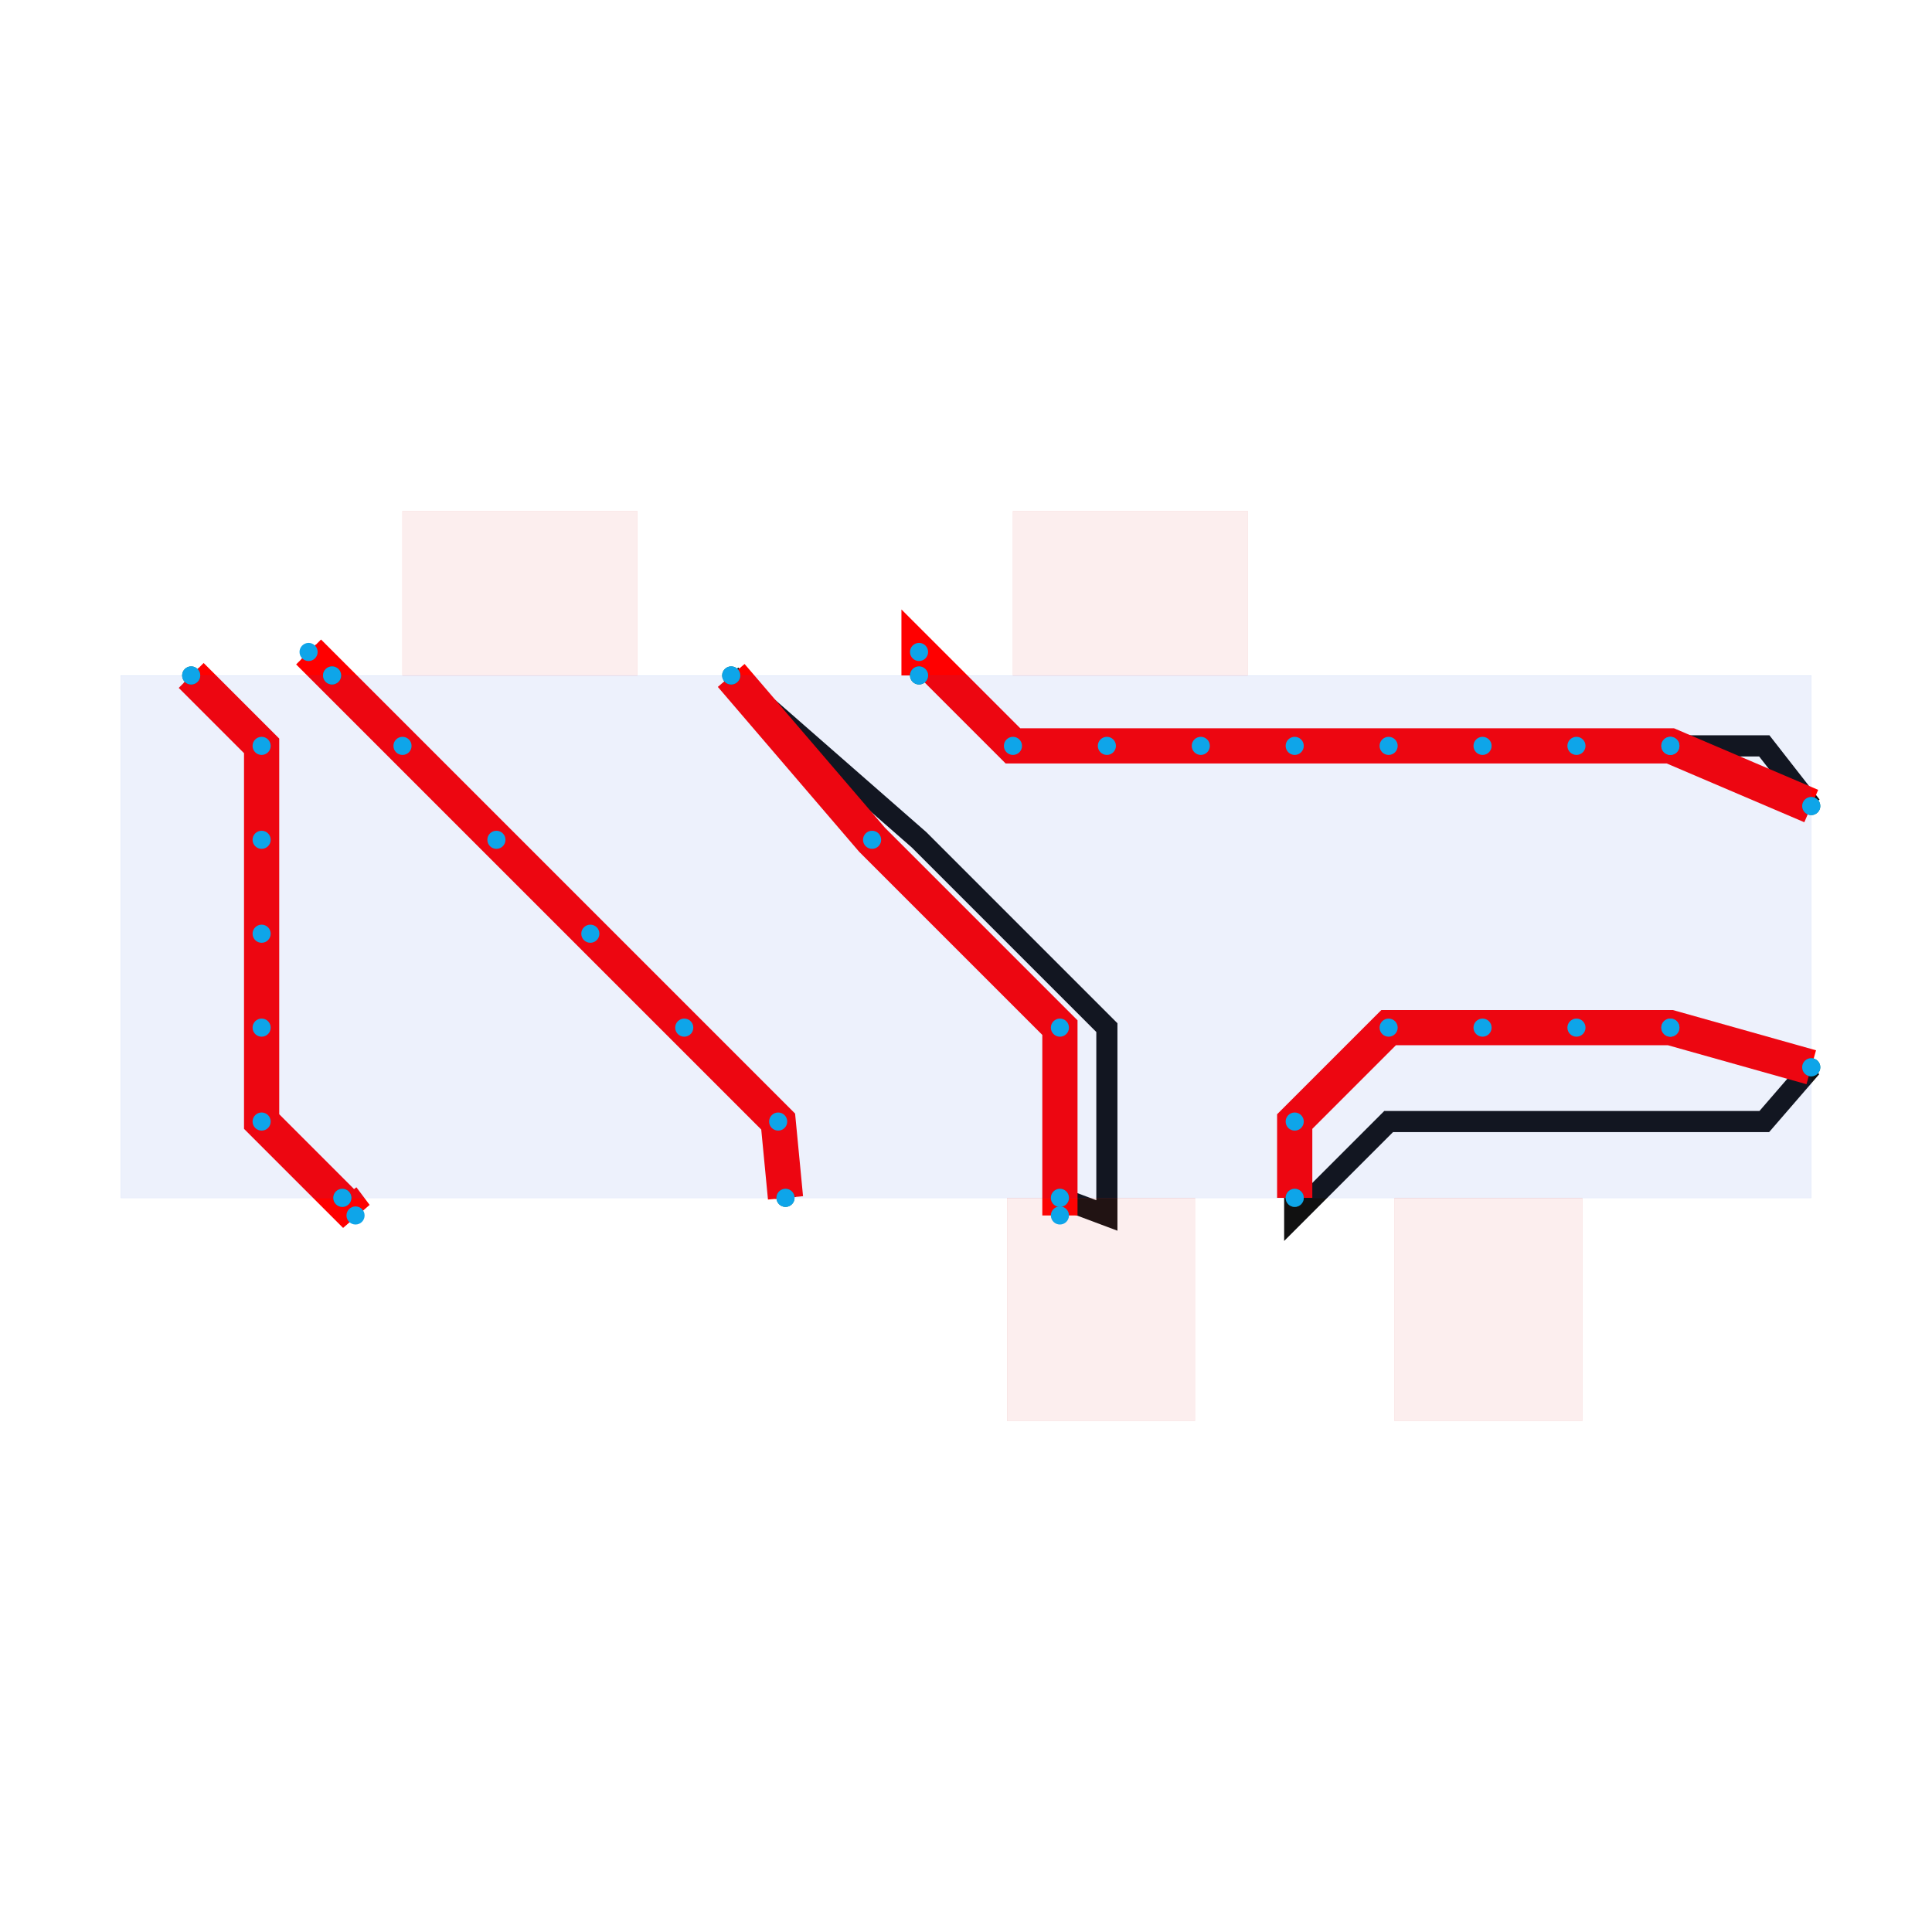
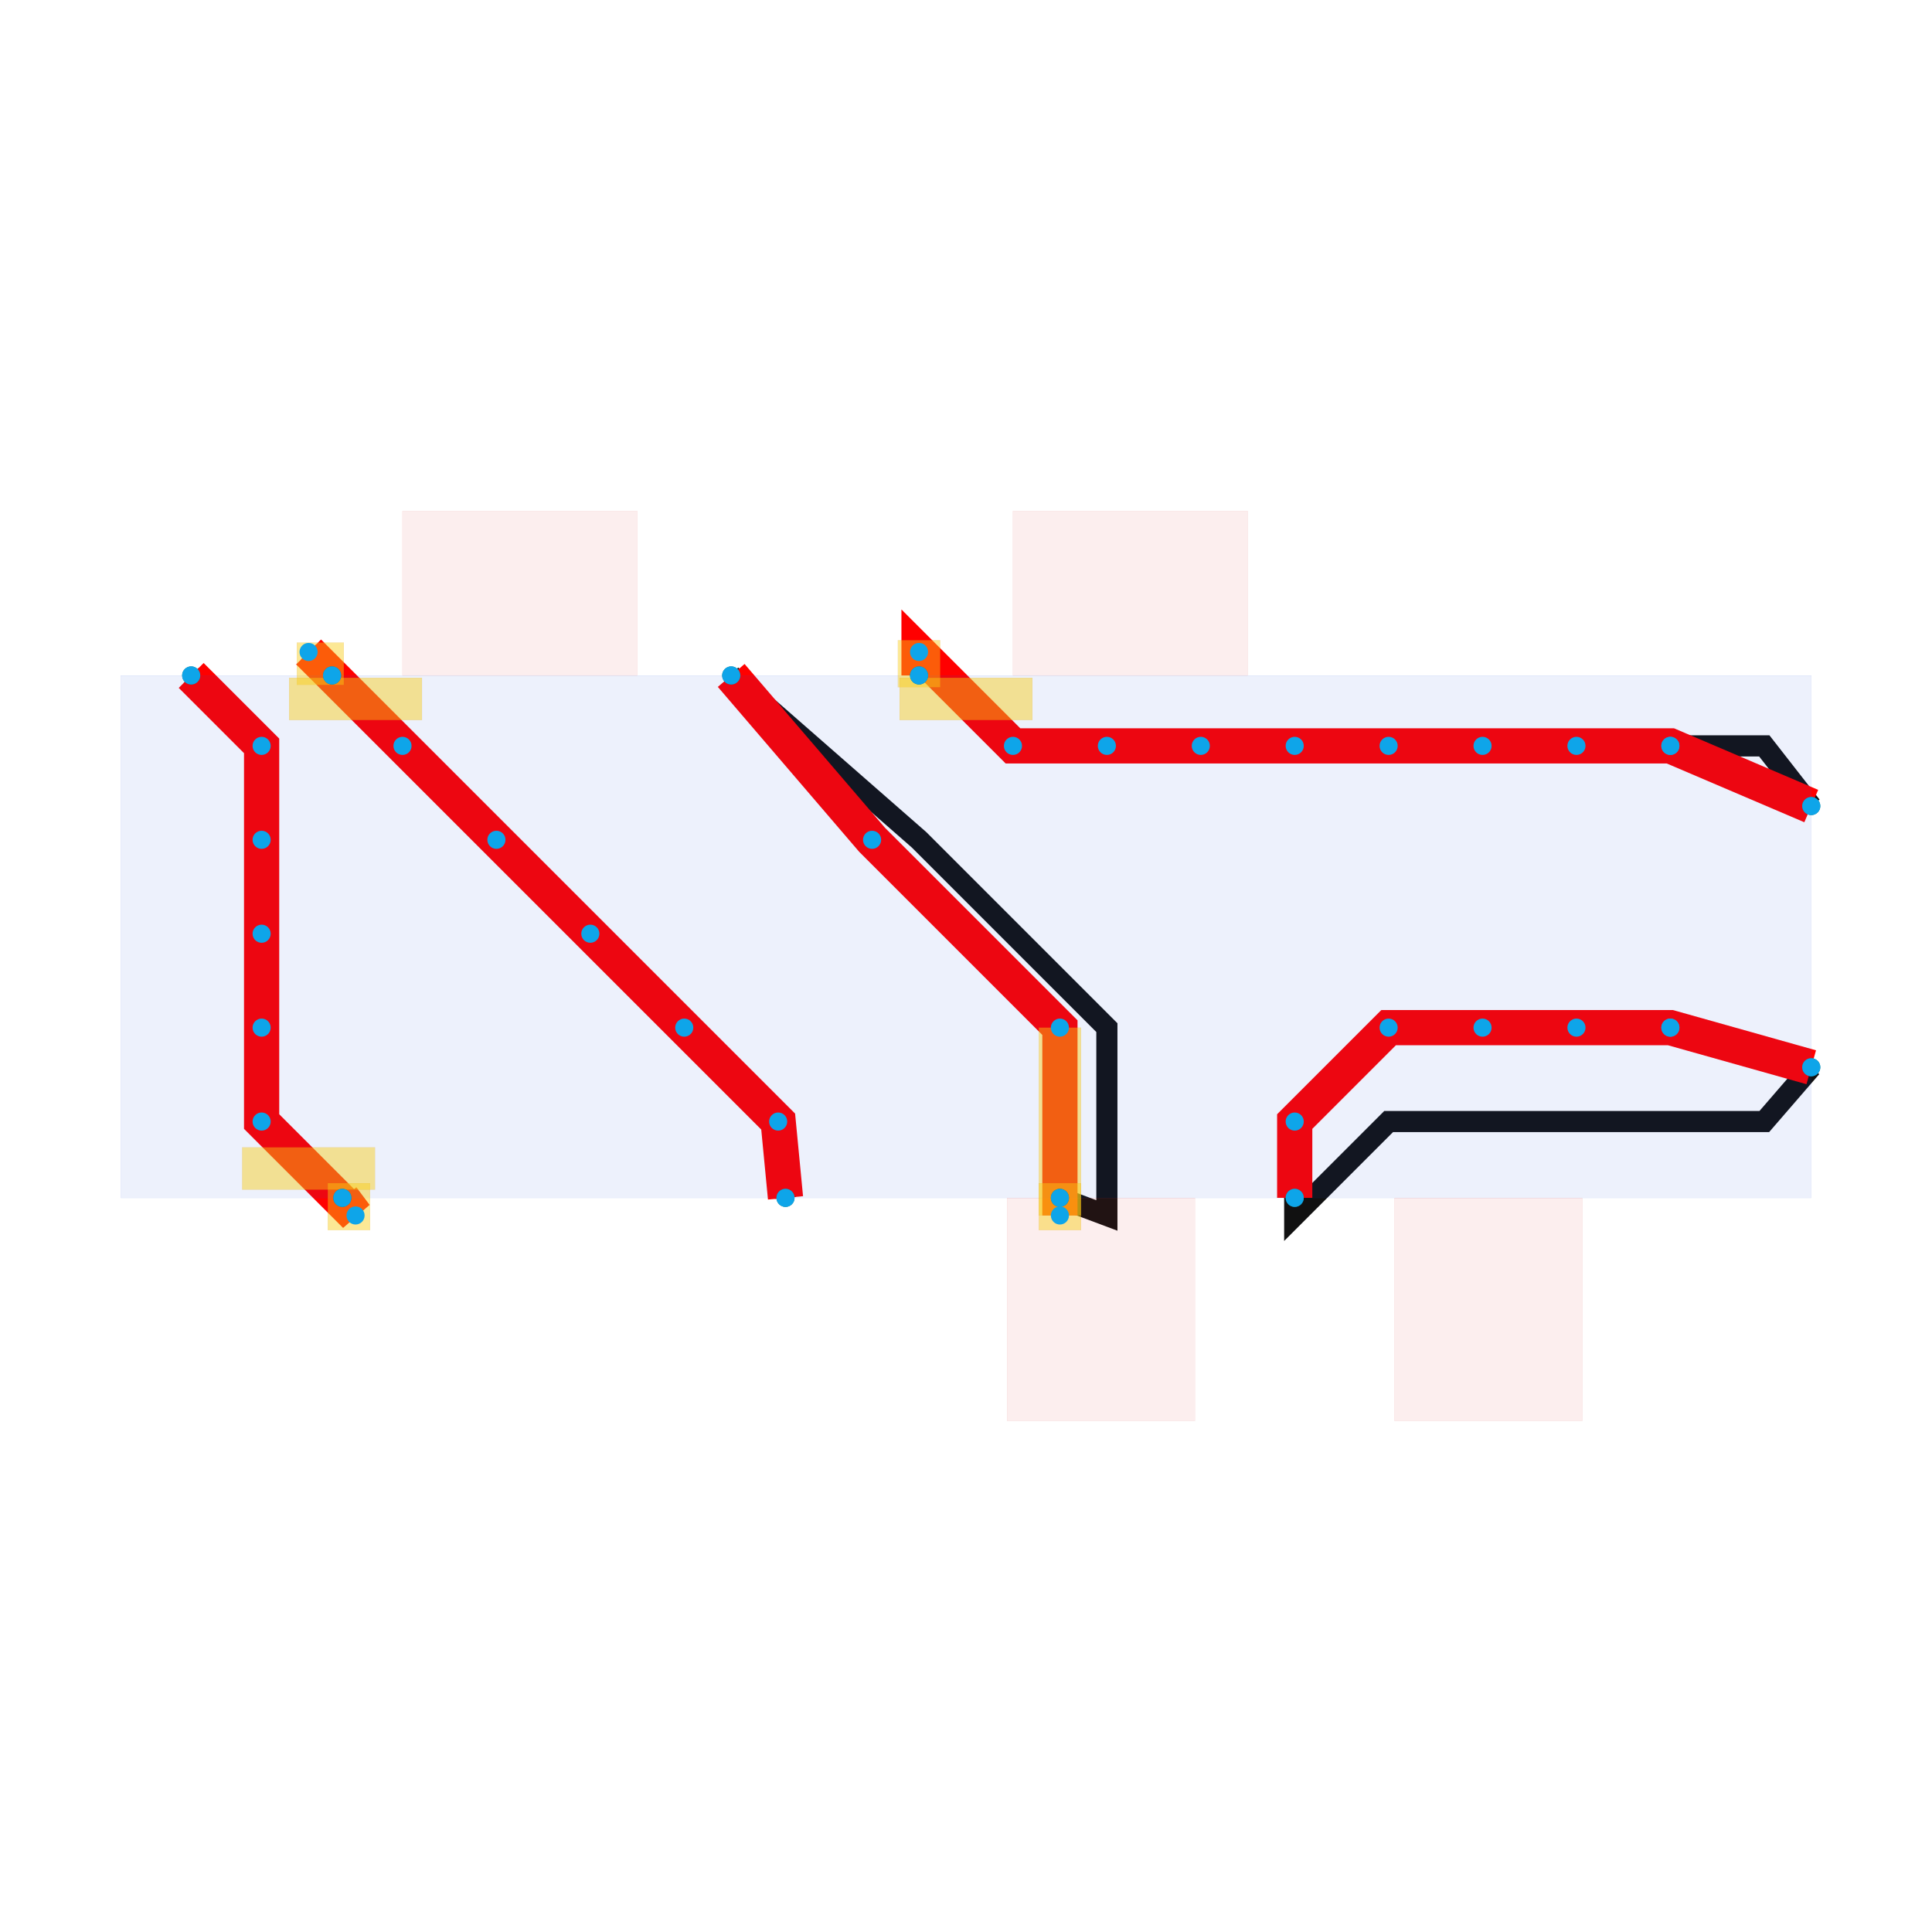
<svg xmlns="http://www.w3.org/2000/svg" width="640" height="640" viewBox="0 0 640 640">
  <rect width="100%" height="100%" fill="white" />
  <g>
    <polyline data-points="-8,-9.525 -8,-9.600000000000001 -7.6,-9.200000000000001 -7.199999999999999,-9.200000000000001 -6.799999999999999,-9.200000000000001 -6.399999999999999,-9.200000000000001 -5.999999999999998,-9.200000000000001 -5.800000000000001,-8.96875" data-type="line" data-label="original:source_net_11_mst1" points="428.889,396.806 428.889,402.639 460,371.528 491.111,371.528 522.222,371.528 553.333,371.528 584.444,371.528 600,353.542" fill="none" stroke="#111111" stroke-width="7" />
  </g>
  <g>
    <polyline data-points="-9.6,-7.299999999999999 -9.600000000000001,-7.2 -9.200000000000001,-7.6000000000000005 -8.8,-7.6000000000000005 -8.4,-7.6000000000000005 -8,-7.6000000000000005 -7.6,-7.6000000000000005 -7.199999999999999,-7.6000000000000005 -6.799999999999999,-7.6000000000000005 -6.399999999999999,-7.6000000000000005 -5.999999999999998,-7.6000000000000005 -5.800000000000001,-7.856249999999999" data-type="line" data-label="original:source_net_12_mst1" points="304.444,223.75 304.444,215.972 335.556,247.083 366.667,247.083 397.778,247.083 428.889,247.083 460,247.083 491.111,247.083 522.222,247.083 553.333,247.083 584.444,247.083 600,267.014" fill="none" stroke="#111111" stroke-width="7" />
  </g>
  <g>
    <polyline data-points="-12.05625,-9.525 -12,-9.600000000000001 -12.4,-9.200000000000001 -12.4,-8.8 -12.4,-8.4 -12.4,-8 -12.4,-7.6 -12.7,-7.299999999999999" data-type="line" data-label="original:source_net_7" points="113.403,396.806 117.778,402.639 86.667,371.528 86.667,340.417 86.667,309.306 86.667,278.194 86.667,247.083 63.333,223.75" fill="none" stroke="#111111" stroke-width="7" />
  </g>
  <g>
    <polyline data-points="-9,-9.525 -8.8,-9.600000000000001 -8.8,-8.8 -9.600000000000001,-8 -10.4,-7.299999999999999" data-type="line" data-label="original:source_net_11_mst2" points="351.111,396.806 366.667,402.639 366.667,340.417 304.444,278.194 242.222,223.75" fill="none" stroke="#111111" stroke-width="7" />
  </g>
  <g>
    <polyline data-points="-12.100000000000001,-7.299999999999999 -12.200000000000001,-7.2 -11.8,-7.6000000000000005 -11.4,-8 -11,-8.4 -10.6,-8.8 -10.2,-9.200000000000001 -10.168750000000001,-9.525" data-type="line" data-label="original:source_net_13" points="110,223.75 102.222,215.972 133.333,247.083 164.444,278.194 195.556,309.306 226.667,340.417 257.778,371.528 260.208,396.806" fill="none" stroke="#111111" stroke-width="7" />
  </g>
  <g>
    <polyline data-points="-8,-9.525 -8,-9.200000000000001 -7.6,-8.8 -7.199999999999999,-8.8 -6.799999999999999,-8.8 -6.399999999999999,-8.8 -6.399999999999999,-8.8 -5.800000000000001,-8.96875" data-type="line" data-label="source_net_11_mst1" points="428.889,396.806 428.889,371.528 460,340.417 491.111,340.417 522.222,340.417 553.333,340.417 553.333,340.417 600,353.542" fill="none" stroke="#FF0000" stroke-width="11.667" />
  </g>
  <g>
    <polyline data-points="-9.6,-7.299999999999999 -9.600000000000001,-7.2 -9.200000000000001,-7.6000000000000005 -8.8,-7.6000000000000005 -8.4,-7.6000000000000005 -8,-7.6000000000000005 -7.6,-7.6000000000000005 -7.199999999999999,-7.6000000000000005 -6.799999999999999,-7.6000000000000005 -6.399999999999999,-7.6000000000000005 -6.399999999999999,-7.6000000000000005 -5.800000000000001,-7.856249999999999" data-type="line" data-label="source_net_12_mst1" points="304.444,223.75 304.444,215.972 335.556,247.083 366.667,247.083 397.778,247.083 428.889,247.083 460,247.083 491.111,247.083 522.222,247.083 553.333,247.083 553.333,247.083 600,267.014" fill="none" stroke="#FF0000" stroke-width="11.667" />
  </g>
  <g>
    <polyline data-points="-12.05625,-9.525 -12,-9.600000000000001 -12.4,-9.200000000000001 -12.4,-8.8 -12.4,-8.4 -12.4,-8 -12.4,-7.6 -12.7,-7.299999999999999" data-type="line" data-label="source_net_7" points="113.403,396.806 117.778,402.639 86.667,371.528 86.667,340.417 86.667,309.306 86.667,278.194 86.667,247.083 63.333,223.75" fill="none" stroke="#FF0000" stroke-width="11.667" />
  </g>
  <g>
    <polyline data-points="-9,-9.525 -9,-9.600000000000001 -9,-8.8 -9.8,-8 -10.4,-7.299999999999999" data-type="line" data-label="source_net_11_mst2" points="351.111,396.806 351.111,402.639 351.111,340.417 288.889,278.194 242.222,223.75" fill="none" stroke="#FF0000" stroke-width="11.667" />
  </g>
  <g>
    <polyline data-points="-12.100000000000001,-7.299999999999999 -12.200000000000001,-7.2 -11.8,-7.6000000000000005 -11.4,-8 -11,-8.4 -10.6,-8.8 -10.2,-9.200000000000001 -10.168750000000001,-9.525" data-type="line" data-label="source_net_13" points="110,223.75 102.222,215.972 133.333,247.083 164.444,278.194 195.556,309.306 226.667,340.417 257.778,371.528 260.208,396.806" fill="none" stroke="#FF0000" stroke-width="11.667" />
  </g>
  <g>
    <rect data-type="rect" data-label="cmn_15" data-x="-9.4" data-y="-8.4125" x="40" y="223.75" width="560" height="173.056" fill="rgba(29, 78, 216, 0.08)" stroke="#1d4ed8" stroke-width="0.013" />
  </g>
  <g>
    <rect data-type="rect" data-label="obstacle:rect:0" data-x="-11.3" data-y="-6.95" x="133.333" y="169.306" width="77.778" height="54.444" fill="rgba(220, 38, 38, 0.08)" stroke="#dc2626" stroke-width="0.013" />
  </g>
  <g>
    <rect data-type="rect" data-label="obstacle:rect:1" data-x="-8.825" data-y="-10" x="333.611" y="396.806" width="62.222" height="73.889" fill="rgba(220, 38, 38, 0.08)" stroke="#dc2626" stroke-width="0.013" />
  </g>
  <g>
    <rect data-type="rect" data-label="obstacle:rect:2" data-x="-7.175" data-y="-10" x="461.944" y="396.806" width="62.222" height="73.889" fill="rgba(220, 38, 38, 0.08)" stroke="#dc2626" stroke-width="0.013" />
  </g>
  <g>
    <rect data-type="rect" data-label="obstacle:rect:3" data-x="-8.7" data-y="-6.95" x="335.556" y="169.306" width="77.778" height="54.444" fill="rgba(220, 38, 38, 0.08)" stroke="#dc2626" stroke-width="0.013" />
+   </g>
+   <g>
+     <rect data-type="rect" data-label="boundry-violation:1:0" data-x="-9.600000000000001" data-y="-7.25" x="297.444" y="212.083" width="14" height="15.556" fill="rgba(250, 204, 21, 0.45)" stroke="#b45309" stroke-width="0.013" />
+   </g>
+   <g>
+     <rect data-type="rect" data-label="boundry-violation:1:1" data-x="-9.400000000000002" data-y="-7.4" x="298.001" y="224.528" width="43.998" height="14" fill="rgba(250, 204, 21, 0.45)" stroke="#b45309" stroke-width="0.013" />
+   </g>
+   <g>
+     <rect data-type="rect" data-label="boundry-violation:2:0" data-x="-12.028125" data-y="-9.5625" x="108.59" y="391.944" width="14" height="15.556" fill="rgba(250, 204, 21, 0.45)" stroke="#b45309" stroke-width="0.013" />
+   </g>
+   <g>
+     <rect data-type="rect" data-label="boundry-violation:2:1" data-x="-12.2" data-y="-9.400000000000002" x="80.223" y="380.083" width="43.998" height="14" fill="rgba(250, 204, 21, 0.45)" stroke="#b45309" stroke-width="0.013" />
+   </g>
+   <g>
+     <rect data-type="rect" data-label="boundry-violation:3:0" data-x="-9" data-y="-9.5625" x="344.111" y="391.944" width="14" height="15.556" fill="rgba(250, 204, 21, 0.45)" stroke="#b45309" stroke-width="0.013" />
+   </g>
+   <g>
+     <rect data-type="rect" data-label="boundry-violation:3:1" data-x="-9" data-y="-9.200000000000001" x="344.111" y="340.417" width="14" height="62.222" fill="rgba(250, 204, 21, 0.45)" stroke="#b45309" stroke-width="0.013" />
+   </g>
+   <g>
+     <rect data-type="rect" data-label="boundry-violation:4:0" data-x="-12.150000000000002" data-y="-7.25" x="98.333" y="212.861" width="15.556" height="14" fill="rgba(250, 204, 21, 0.45)" stroke="#b45309" stroke-width="0.013" />
+   </g>
+   <g>
+     <rect data-type="rect" data-label="boundry-violation:4:1" data-x="-12" data-y="-7.4" x="95.779" y="224.528" width="43.998" height="14" fill="rgba(250, 204, 21, 0.45)" stroke="#b45309" stroke-width="0.013" />
  </g>
  <g>
    <circle data-type="point" data-label="source_net_13" data-x="-12.100000000000001" data-y="-7.299999999999999" cx="110" cy="223.75" r="3" fill="#0f766e" />
  </g>
  <g>
    <circle data-type="point" data-label="source_net_13" data-x="-10.168750000000001" data-y="-9.525" cx="260.208" cy="396.806" r="3" fill="#0f766e" />
  </g>
  <g>
    <circle data-type="point" data-label="source_net_11_mst2" data-x="-9" data-y="-9.525" cx="351.111" cy="396.806" r="3" fill="#0f766e" />
  </g>
  <g>
    <circle data-type="point" data-label="source_net_11_mst2" data-x="-10.4" data-y="-7.299999999999999" cx="242.222" cy="223.75" r="3" fill="#0f766e" />
  </g>
  <g>
    <circle data-type="point" data-label="source_net_7" data-x="-12.05625" data-y="-9.525" cx="113.403" cy="396.806" r="3" fill="#0f766e" />
  </g>
  <g>
    <circle data-type="point" data-label="source_net_7" data-x="-12.7" data-y="-7.299999999999999" cx="63.333" cy="223.75" r="3" fill="#0f766e" />
  </g>
  <g>
    <circle data-type="point" data-label="source_net_12_mst1" data-x="-9.6" data-y="-7.299999999999999" cx="304.444" cy="223.75" r="3" fill="#0f766e" />
  </g>
  <g>
    <circle data-type="point" data-label="source_net_12_mst1" data-x="-5.800000000000001" data-y="-7.856249999999999" cx="600" cy="267.014" r="3" fill="#0f766e" />
  </g>
  <g>
    <circle data-type="point" data-label="source_net_11_mst1" data-x="-8" data-y="-9.525" cx="428.889" cy="396.806" r="3" fill="#0f766e" />
  </g>
  <g>
    <circle data-type="point" data-label="source_net_11_mst1" data-x="-5.800000000000001" data-y="-8.96875" cx="600" cy="353.542" r="3" fill="#0f766e" />
  </g>
  <g>
    <circle data-type="point" data-label="" data-x="-8" data-y="-9.525" cx="428.889" cy="396.806" r="3" fill="#0ea5e9" />
  </g>
  <g>
    <circle data-type="point" data-label="" data-x="-8" data-y="-9.200000000000001" cx="428.889" cy="371.528" r="3" fill="#0ea5e9" />
  </g>
  <g>
    <circle data-type="point" data-label="" data-x="-7.6" data-y="-8.8" cx="460" cy="340.417" r="3" fill="#0ea5e9" />
  </g>
  <g>
    <circle data-type="point" data-label="" data-x="-7.199999999999999" data-y="-8.8" cx="491.111" cy="340.417" r="3" fill="#0ea5e9" />
  </g>
  <g>
    <circle data-type="point" data-label="" data-x="-6.799999999999999" data-y="-8.8" cx="522.222" cy="340.417" r="3" fill="#0ea5e9" />
  </g>
  <g>
    <circle data-type="point" data-label="" data-x="-6.399999999999999" data-y="-8.8" cx="553.333" cy="340.417" r="3" fill="#0ea5e9" />
  </g>
  <g>
    <circle data-type="point" data-label="" data-x="-6.399999999999999" data-y="-8.8" cx="553.333" cy="340.417" r="3" fill="#0ea5e9" />
  </g>
  <g>
    <circle data-type="point" data-label="" data-x="-5.800000000000001" data-y="-8.96875" cx="600" cy="353.542" r="3" fill="#0ea5e9" />
  </g>
  <g>
    <circle data-type="point" data-label="" data-x="-9.6" data-y="-7.299999999999999" cx="304.444" cy="223.75" r="3" fill="#0ea5e9" />
  </g>
  <g>
    <circle data-type="point" data-label="" data-x="-9.600000000000001" data-y="-7.2" cx="304.444" cy="215.972" r="3" fill="#0ea5e9" />
  </g>
  <g>
    <circle data-type="point" data-label="" data-x="-9.200000000000001" data-y="-7.6000000000000005" cx="335.556" cy="247.083" r="3" fill="#0ea5e9" />
  </g>
  <g>
    <circle data-type="point" data-label="" data-x="-8.8" data-y="-7.6000000000000005" cx="366.667" cy="247.083" r="3" fill="#0ea5e9" />
  </g>
  <g>
    <circle data-type="point" data-label="" data-x="-8.4" data-y="-7.6000000000000005" cx="397.778" cy="247.083" r="3" fill="#0ea5e9" />
  </g>
  <g>
    <circle data-type="point" data-label="" data-x="-8" data-y="-7.6000000000000005" cx="428.889" cy="247.083" r="3" fill="#0ea5e9" />
  </g>
  <g>
    <circle data-type="point" data-label="" data-x="-7.6" data-y="-7.6000000000000005" cx="460" cy="247.083" r="3" fill="#0ea5e9" />
  </g>
  <g>
    <circle data-type="point" data-label="" data-x="-7.199999999999999" data-y="-7.6000000000000005" cx="491.111" cy="247.083" r="3" fill="#0ea5e9" />
  </g>
  <g>
    <circle data-type="point" data-label="" data-x="-6.799999999999999" data-y="-7.6000000000000005" cx="522.222" cy="247.083" r="3" fill="#0ea5e9" />
  </g>
  <g>
    <circle data-type="point" data-label="" data-x="-6.399999999999999" data-y="-7.6000000000000005" cx="553.333" cy="247.083" r="3" fill="#0ea5e9" />
  </g>
  <g>
    <circle data-type="point" data-label="" data-x="-6.399999999999999" data-y="-7.6000000000000005" cx="553.333" cy="247.083" r="3" fill="#0ea5e9" />
  </g>
  <g>
    <circle data-type="point" data-label="" data-x="-5.800000000000001" data-y="-7.856249999999999" cx="600" cy="267.014" r="3" fill="#0ea5e9" />
  </g>
  <g>
    <circle data-type="point" data-label="" data-x="-12.05625" data-y="-9.525" cx="113.403" cy="396.806" r="3" fill="#0ea5e9" />
  </g>
  <g>
    <circle data-type="point" data-label="" data-x="-12" data-y="-9.600000000000001" cx="117.778" cy="402.639" r="3" fill="#0ea5e9" />
  </g>
  <g>
    <circle data-type="point" data-label="" data-x="-12.4" data-y="-9.200000000000001" cx="86.667" cy="371.528" r="3" fill="#0ea5e9" />
  </g>
  <g>
    <circle data-type="point" data-label="" data-x="-12.4" data-y="-8.8" cx="86.667" cy="340.417" r="3" fill="#0ea5e9" />
  </g>
  <g>
    <circle data-type="point" data-label="" data-x="-12.4" data-y="-8.4" cx="86.667" cy="309.306" r="3" fill="#0ea5e9" />
  </g>
  <g>
    <circle data-type="point" data-label="" data-x="-12.4" data-y="-8" cx="86.667" cy="278.194" r="3" fill="#0ea5e9" />
  </g>
  <g>
    <circle data-type="point" data-label="" data-x="-12.4" data-y="-7.6" cx="86.667" cy="247.083" r="3" fill="#0ea5e9" />
  </g>
  <g>
    <circle data-type="point" data-label="" data-x="-12.7" data-y="-7.299999999999999" cx="63.333" cy="223.75" r="3" fill="#0ea5e9" />
  </g>
  <g>
    <circle data-type="point" data-label="" data-x="-9" data-y="-9.525" cx="351.111" cy="396.806" r="3" fill="#0ea5e9" />
  </g>
  <g>
    <circle data-type="point" data-label="" data-x="-9" data-y="-9.600000000000001" cx="351.111" cy="402.639" r="3" fill="#0ea5e9" />
  </g>
  <g>
    <circle data-type="point" data-label="" data-x="-9" data-y="-8.8" cx="351.111" cy="340.417" r="3" fill="#0ea5e9" />
  </g>
  <g>
    <circle data-type="point" data-label="" data-x="-9.8" data-y="-8" cx="288.889" cy="278.194" r="3" fill="#0ea5e9" />
  </g>
  <g>
    <circle data-type="point" data-label="" data-x="-10.4" data-y="-7.299999999999999" cx="242.222" cy="223.75" r="3" fill="#0ea5e9" />
  </g>
  <g>
    <circle data-type="point" data-label="" data-x="-12.100000000000001" data-y="-7.299999999999999" cx="110" cy="223.75" r="3" fill="#0ea5e9" />
  </g>
  <g>
    <circle data-type="point" data-label="" data-x="-12.200000000000001" data-y="-7.2" cx="102.222" cy="215.972" r="3" fill="#0ea5e9" />
  </g>
  <g>
    <circle data-type="point" data-label="" data-x="-11.8" data-y="-7.6000000000000005" cx="133.333" cy="247.083" r="3" fill="#0ea5e9" />
  </g>
  <g>
    <circle data-type="point" data-label="" data-x="-11.4" data-y="-8" cx="164.444" cy="278.194" r="3" fill="#0ea5e9" />
  </g>
  <g>
    <circle data-type="point" data-label="" data-x="-11" data-y="-8.4" cx="195.556" cy="309.306" r="3" fill="#0ea5e9" />
  </g>
  <g>
    <circle data-type="point" data-label="" data-x="-10.6" data-y="-8.8" cx="226.667" cy="340.417" r="3" fill="#0ea5e9" />
  </g>
  <g>
    <circle data-type="point" data-label="" data-x="-10.2" data-y="-9.200000000000001" cx="257.778" cy="371.528" r="3" fill="#0ea5e9" />
  </g>
  <g>
    <circle data-type="point" data-label="" data-x="-10.168750000000001" data-y="-9.525" cx="260.208" cy="396.806" r="3" fill="#0ea5e9" />
  </g>
  <g id="crosshair" style="display: none">
    <line id="crosshair-h" y1="0" y2="640" stroke="#666" stroke-width="0.5" />
    <line id="crosshair-v" x1="0" x2="640" stroke="#666" stroke-width="0.5" />
    <text id="coordinates" font-family="monospace" font-size="12" fill="#666" />
  </g>
</svg>
